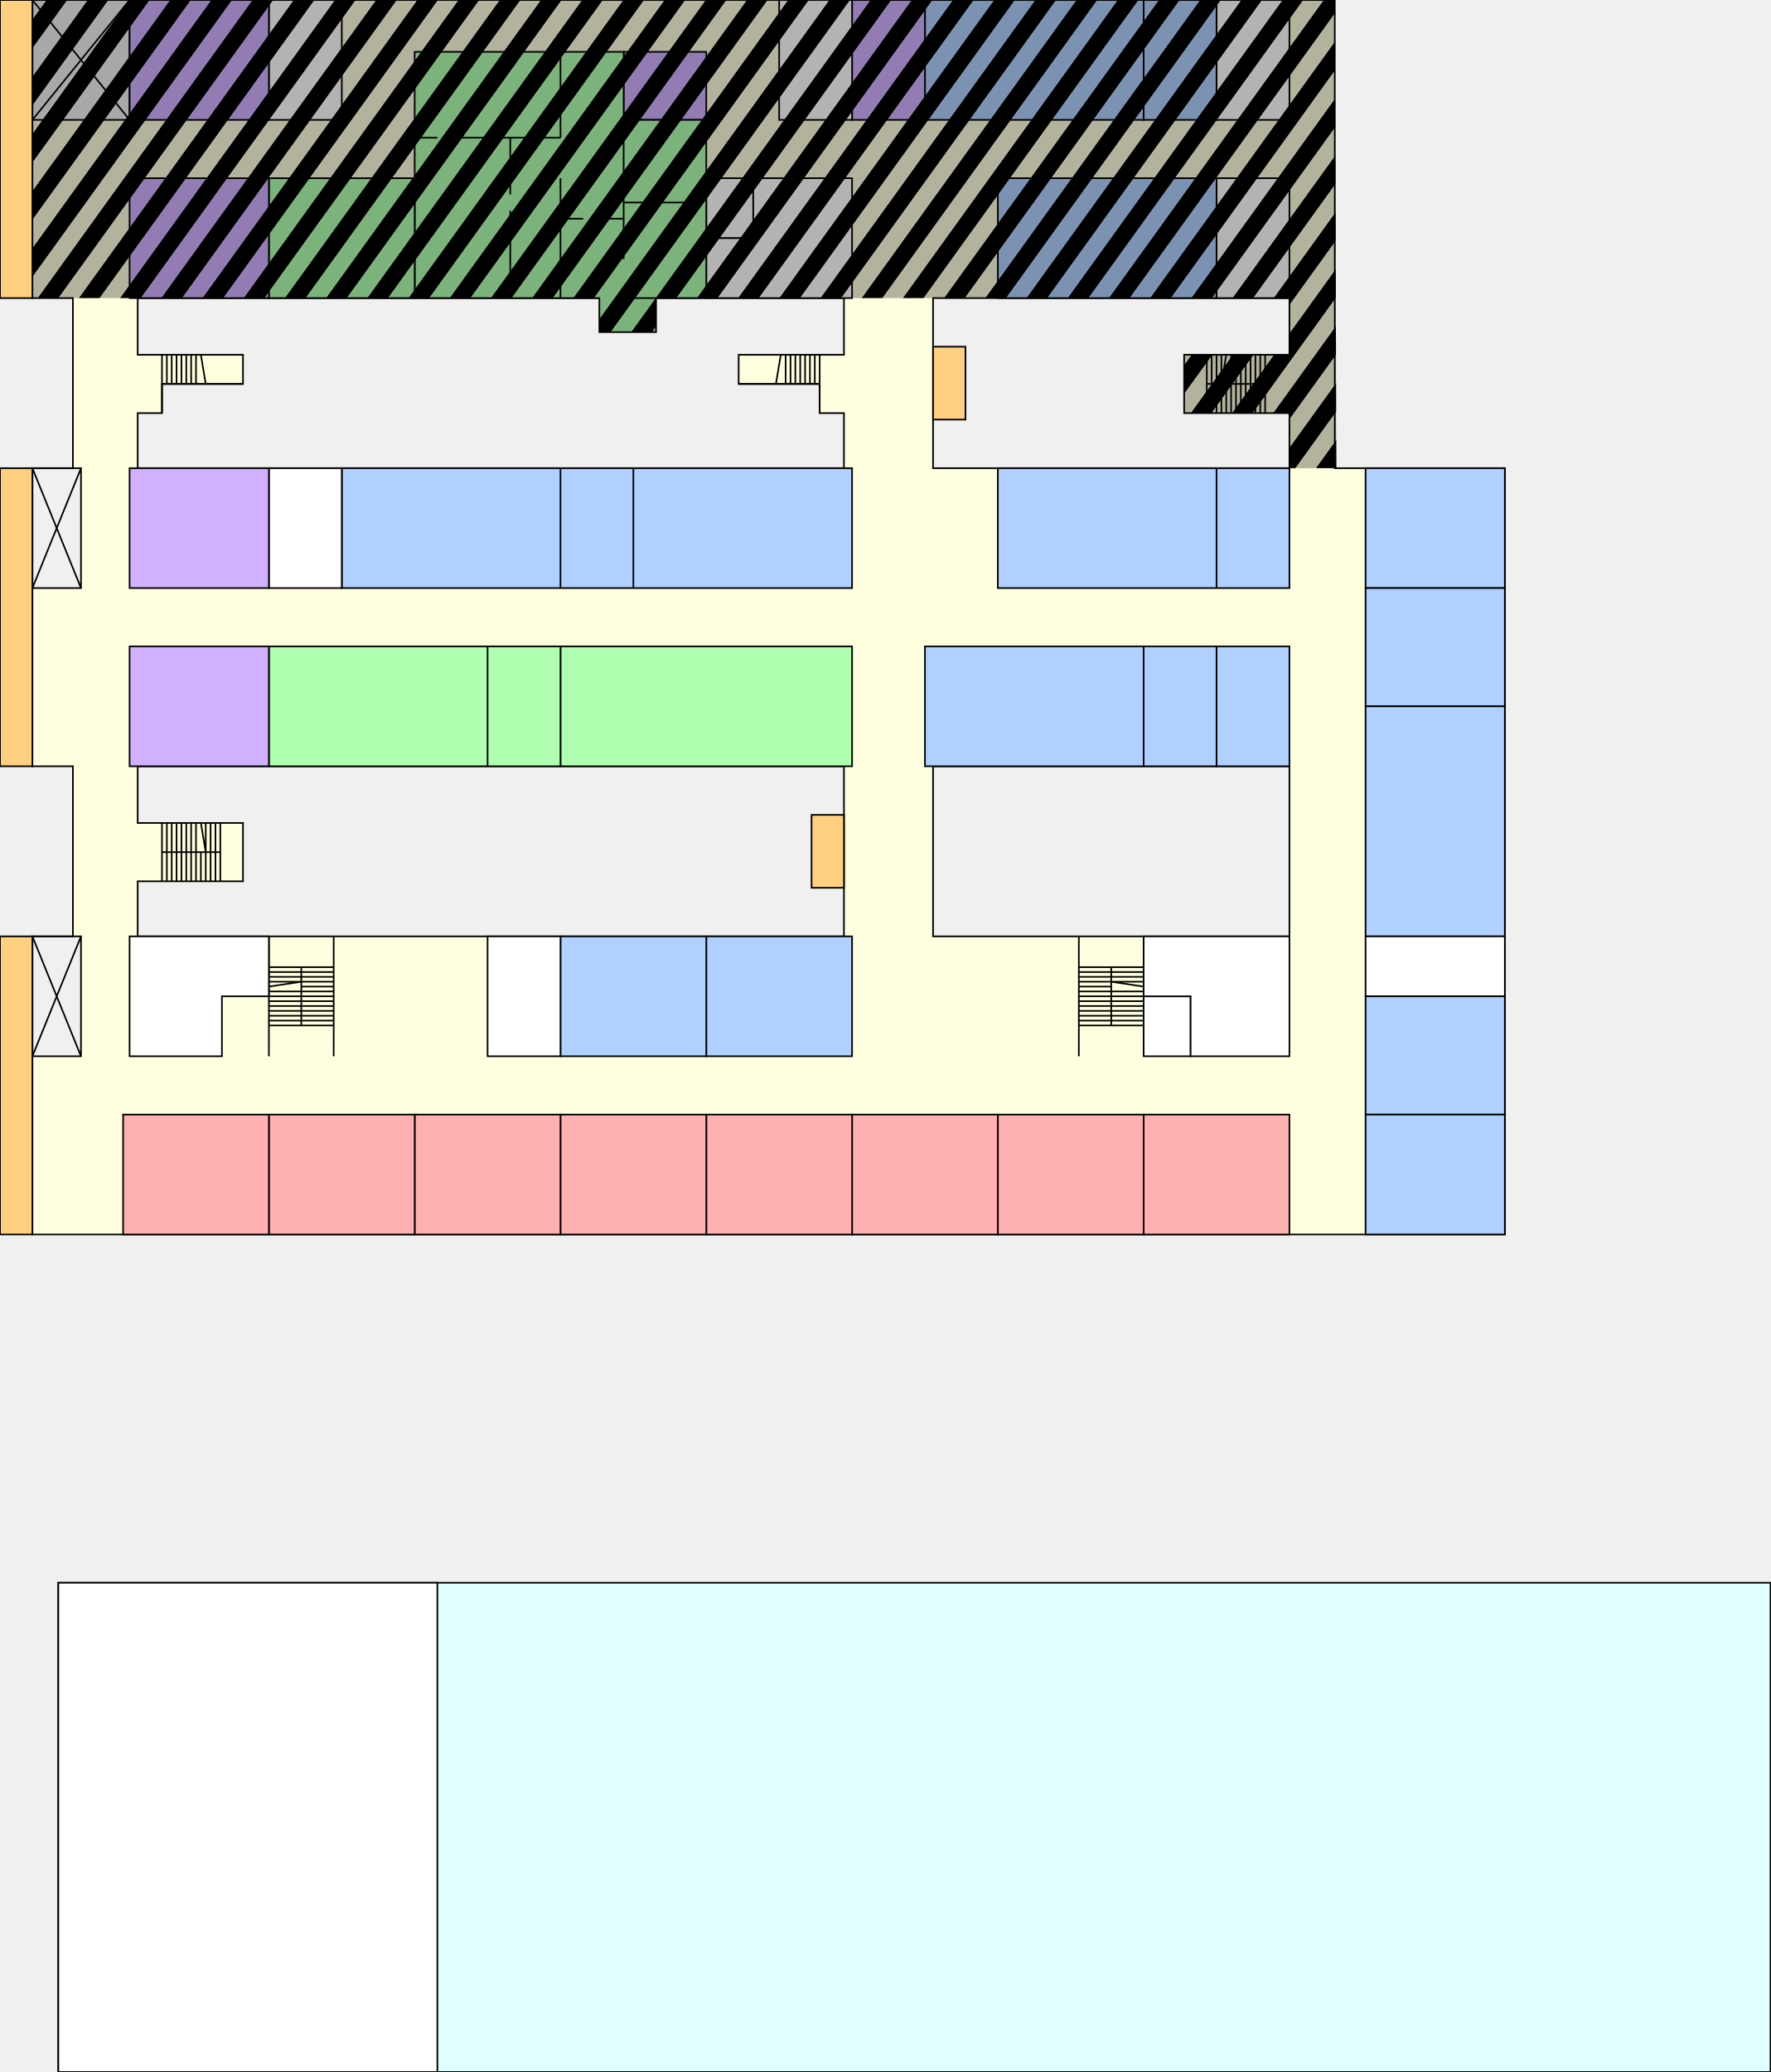
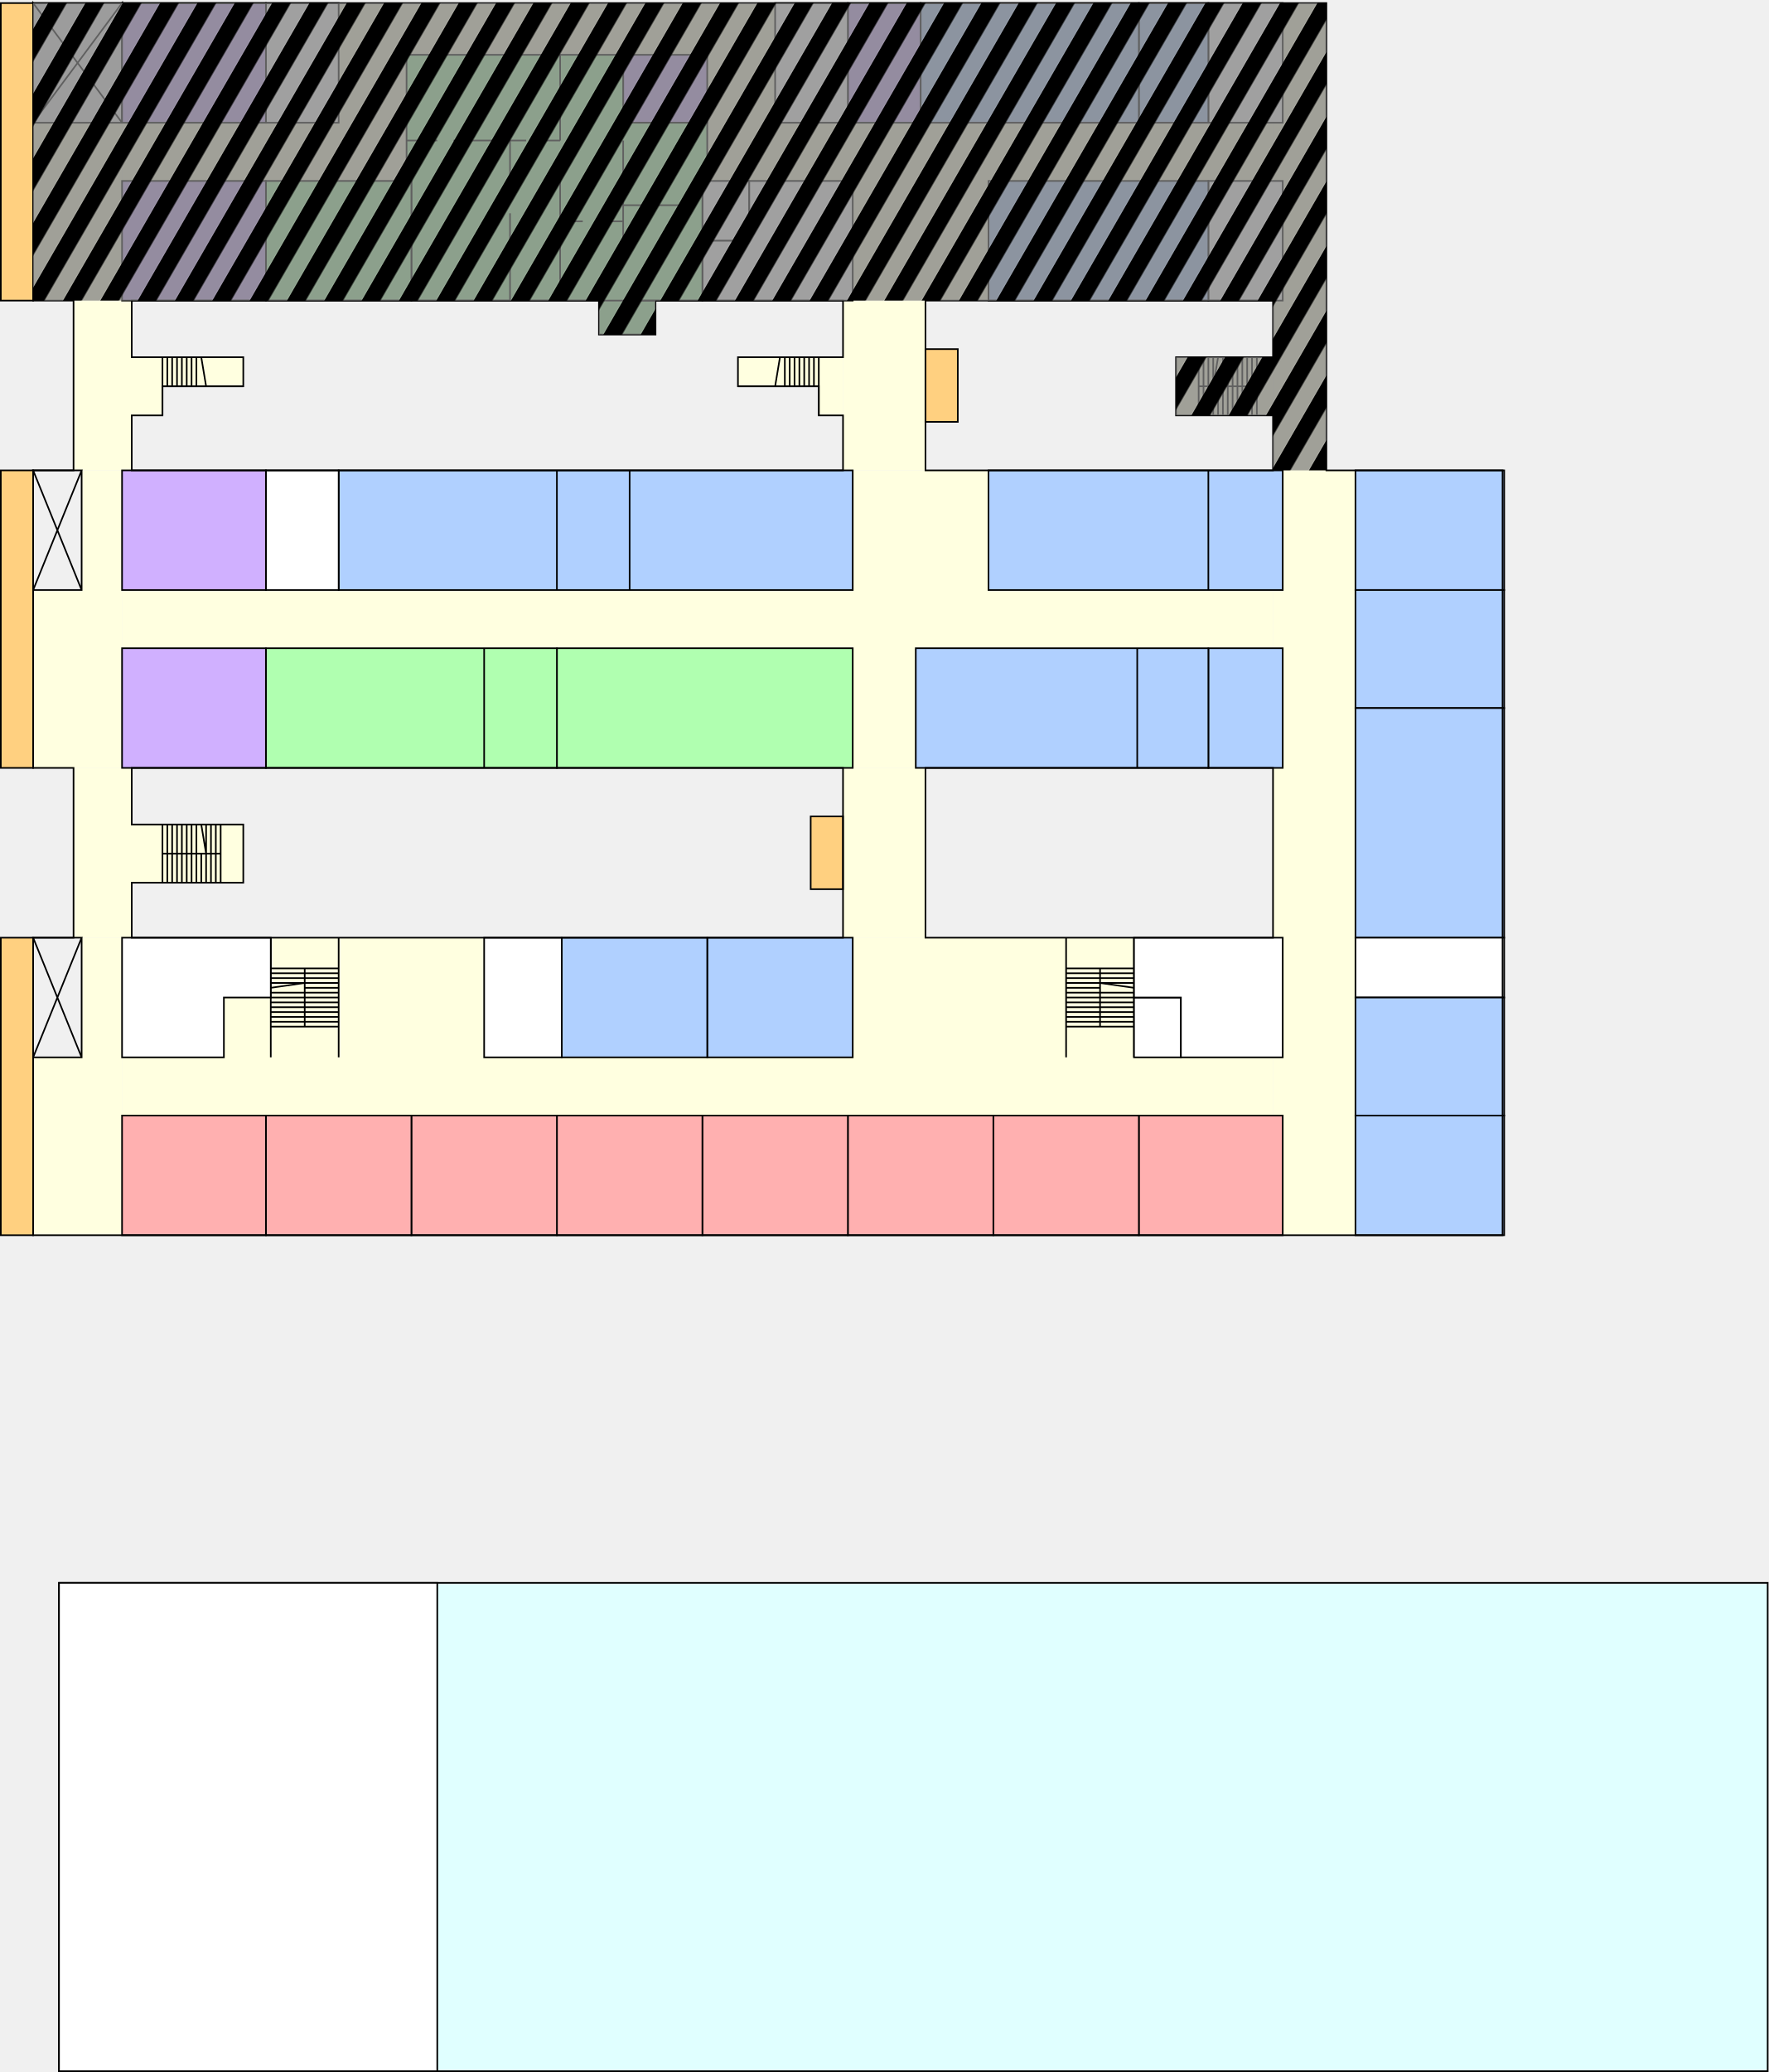
- <svg xmlns="http://www.w3.org/2000/svg" xmlns:xlink="http://www.w3.org/1999/xlink" width="1093" height="1279" version="1.1" id="svg282" viewBox="0 0 1093 1279">
-   <defs id="defs286">
-     <pattern xlink:href="#Strips1_1" id="pattern8677" patternTransform="matrix(10.9659,2.429615,-4.382316,6.079644,18.04458,-0.2154491)" />
-     <pattern patternUnits="userSpaceOnUse" width="2" height="1" patternTransform="translate(0,0) scale(10,10)" id="Strips1_1">
-       <rect style="fill:black;stroke:none;fill-opacity:0.3" x="0" y="0" width="2" height="1" id="backgroundRect" />
-       <rect style="fill:black;stroke:none" x="0" y="-0.5" width="1" height="2" id="rect2137" />
+ <svg xmlns="http://www.w3.org/2000/svg" width="1094" height="1281.4" version="1.1" id="svg282" viewBox="0 0 1094 1281.4">
+   <defs id="defs1">
+     <pattern id="backyard" patternUnits="userSpaceOnUse" width="20" height="20" patternTransform="rotate(30)">
+       <rect width="20" height="20" fill="gray" fill-opacity="0.75" id="backyard_bg" />
+       <rect x="0" y="0" width="10" height="20" fill="black" id="backyard_shade" />
    </pattern>
  </defs>
-   <g id="floor_3" style="display:inline">
-     <g transform="translate(20)" style="display:inline" id="bg3">
+   <g id="floor_3" style="display:inline" transform="translate(0.5,1.9)">
+     <g transform="translate(20)" id="bg3">
      <path fill="#e0ffff" stroke="#000000" stroke-width="1px" d="m 16,977 v 302 H 1073 V 977 Z" id="path161" />
      <path fill="#ffffff" stroke="#000000" stroke-width="1px" id="____pool" d="m 16,977 v 302 H 250 V 977 Z" />
-       <path id="____riverside3" style="display:inline;fill:#ffffe0;fill-opacity:1;stroke:none" d="M 0,74 V 184 H 60 V 74 Z m 30,215 v 74 H 0 V 473 H 60 V 289 Z m 0,289 v 74 H 0 V 762 H 60 V 578 Z" />
-       <path fill="#ffffe0" stroke="#000000" stroke-width="1px" d="M 776,762 H 909 V 289 H 804 V 0 h -28 z" id="____trainside3" style="display:inline;stroke:none" />
-       <path fill="#ffffe0" stroke="#000000" stroke-width="1px" d="M 25,184 V 289 H 65 V 184 Z m 476,0 v 105 h 55 V 184 Z M 25,473 V 578 H 65 V 473 Z m 476,0 v 105 h 55 V 473 Z" id="____passage3" style="display:inline;stroke:none" />
-       <path fill="#ffffe0" stroke="#000000" stroke-width="1px" d="m 65,255 h 15 v -18 h 50 V 219 H 65 Z m 436,-36 h -65 v 18 h 50 v 18 h 15 z m 210,0 v 36 h 65 V 219 Z M 65,508 v 36 h 65 v -36 z" id="____staircases3" style="display:inline;stroke:none" />
-       <path fill="#ffffe0" stroke="#000000" stroke-width="1px" d="M 60,578 V 762 H 776 V 578 Z" id="____S3" style="display:inline;stroke:none" />
-       <path fill="#ffffe0" stroke="#000000" stroke-width="1px" d="M 60,289 V 473 H 776 V 289 Z" id="____C3" style="display:inline;stroke:none" />
-       <path fill="#ffffe0" stroke="#000000" stroke-width="1px" d="M 60,0 V 184 H 776 V 0 Z" id="____N3" style="display:inline;stroke:none" />
-       <path fill="none" stroke="#000000" stroke-width="1px" d="M 60,74 0,0 H 60 L 0,74 V 0 Z M 60,0 V 74 H 0 Z M 30,363 0,289 H 30 L 0,363 v -74 z m 0,-74 v 74 H 0 Z M 30,652 0,578 H 30 L 0,652 v -74 z m 0,-74 v 74 H 0 Z" id="____atriums3" style="display:inline" />
-       <path fill="none" stroke="#000000" stroke-width="1px" d="m 65,184 h 436 v 35 h -65 v 18 h 50 v 18 h 15 v 34 H 65 v -34 h 15 v -18 h 50 V 219 H 65 Z m 491,0 h 220 v 35 h -65 v 36 h 65 v 34 H 556 Z M 65,473 H 501 V 578 H 65 v -34 h 65 V 508 H 65 Z m 491,0 V 578 H 776 V 473 Z" id="____inner3" style="display:inline" />
-       <path fill="none" stroke="#000000" stroke-width="1px" d="M 0,0 H 804 V 289 H 909 V 762 H 0 V 578 H 25 V 473 H 0 V 289 H 25 V 184 H 0 Z" id="____outer3" style="display:inline" />
-       <path fill="none" stroke="#000000" stroke-width="1px" d="m 646,578 v 74 z m 40,0 v 74 z m -20,19 v 36 z m -20,0 h 40 z m 0,3 h 40 z m 0,3 h 40 z m 0,3 h 40 z m 0,3 h 20 z m 0,3 h 40 z m 0,3 h 40 z m 0,3 h 40 z m 0,3 h 40 z m 0,3 h 40 z m 0,3 h 40 z m 0,3 h 40 z m 0,3 h 40 z m 40,-24 -20,-3 z" id="____staircase31" style="display:inline" />
-       <path fill="none" stroke="#000000" stroke-width="1px" d="m 146,578 v 74 z m 40,0 v 74 z m -20,19 v 36 z m -20,0 h 40 z m 0,3 h 40 z m 0,3 h 40 z m 0,3 h 40 z m 20,3 h 20 z m -20,3 h 40 z m 0,3 h 40 z m 0,3 h 40 z m 0,3 h 40 z m 0,3 h 40 z m 0,3 h 40 z m 0,3 h 40 z m 0,3 h 40 z m 0,-24 20,-3 z" id="____staircase32" style="display:inline" />
-       <path fill="none" stroke="#000000" stroke-width="1px" d="m 80,526 h 36 z m 0,-18 v 36 z m 3,0 v 36 z m 3,0 v 36 z m 3,0 v 36 z m 3,0 v 36 z m 3,0 v 36 z m 3,0 v 36 z m 3,0 v 36 z m 3,18 v 18 z m 3,-18 v 36 z m 3,0 v 36 z m 3,0 v 36 z m 3,0 v 36 z m -12,0 3,18 z" id="____staircase33" style="display:inline" />
-       <path fill="none" stroke="#000000" stroke-width="1px" d="m 725,237 h 36 z m 0,-18 v 36 z m 3,0 v 36 z m 3,0 v 36 z m 3,0 v 36 z m 3,18 v 18 z m 3,-18 v 36 z m 3,0 v 36 z m 3,0 v 36 z m 3,0 v 36 z m 3,0 v 36 z m 3,0 v 36 z m 3,0 v 36 z m 3,0 v 36 z m -24,0 -3,18 z" id="____staircase34" style="display:inline" />
-       <path fill="none" stroke="#000000" stroke-width="1px" d="m 436,237 h 50 z m 29,-18 v 18 z m 3,0 v 18 z m 3,0 v 18 z m 3,0 v 18 z m 3,0 v 18 z m 3,0 v 18 z m 3,0 v 18 z m 3,0 v 36 z m -24,0 -3,18 z" id="____staircase35" style="display:inline" />
-       <path fill="none" stroke="#000000" stroke-width="1px" d="m 80,237 h 50 z m 0,-18 v 36 z m 3,0 v 18 z m 3,0 v 18 z m 3,0 v 18 z m 3,0 v 18 z m 3,0 v 18 z m 3,0 v 18 z m 3,0 v 18 z m 3,18 z m 0,-18 3,18 z" id="____staircase36" style="display:inline" />
-       <path fill="#ffd080" stroke="#000000" stroke-width="1px" id="____veranda10" d="M -20,578 V 762 H 0 V 578 Z" style="display:inline" />
-       <path fill="#ffd080" stroke="#000000" stroke-width="1px" id="____veranda9" d="M -20,289 V 473 H 0 V 289 Z" style="display:inline" />
-       <path fill="#ffd080" stroke="#000000" stroke-width="1px" id="____veranda8" d="M -20,0 V 184 H 0 V 0 Z" style="display:inline" />
-       <path fill="#ffd080" stroke="#000000" stroke-width="1px" id="____veranda7" d="m 556,214 v 45 h 20 v -45 z" style="display:inline" />
-       <path fill="#ffd080" stroke="#000000" stroke-width="1px" id="____veranda6" d="m 481,503 v 45 h 20 v -45 z" style="display:inline" />
-       <path fill="#ffffff" stroke="#000000" stroke-width="1px" id="____EV31" d="m 686,615 v 37 h 29 v -37 z" style="display:inline" />
-       <path fill="#ffffff" stroke="#000000" stroke-width="1px" id="____WC31" d="m 686,578 h 90 v 74 h -61 v -37 h -29 z" style="display:inline" />
-       <path fill="#ffffff" stroke="#000000" stroke-width="1px" id="____WC32" d="m 60,578 h 86 v 37 h -29 v 37 H 60 v -37 z" style="display:inline" />
-       <path fill="#ffffff" stroke="#000000" stroke-width="1px" id="____EV32" d="m 416,110 v 37 h 29 v -37 z" style="display:inline" />
-       <path fill="#ffffff" stroke="#000000" stroke-width="1px" id="____WC33" d="m 506,184 h -90 v -37 h 29 v -37 h 61 z" style="display:inline" />
-       <path fill="#b0d0ff" stroke="#000000" stroke-width="1px" id="Student_Council_Room" d="m 823,289 v 74 h 86 v -74 z" style="display:inline" />
-       <path fill="#b0d0ff" stroke="#000000" stroke-width="1px" id="Students_Guidance_Dept_Office" d="m 823,363 v 73 h 86 v -73 z" style="display:inline" />
-       <path fill="#b0d0ff" stroke="#000000" stroke-width="1px" id="Students_Guidance_Room" d="m 823,436 v 142 h 86 V 436 Z" style="display:inline" />
-       <path fill="#ffffff" stroke="#000000" stroke-width="1px" id="____souko3" d="m 823,578 v 37 h 86 v -37 z" style="display:inline" />
-       <path fill="#b0d0ff" stroke="#000000" stroke-width="1px" id="PTA_Room" d="m 823,615 v 73 h 86 v -73 z" style="display:inline" />
-       <path fill="#b0d0ff" stroke="#000000" stroke-width="1px" id="Alumni_Association_Room" d="m 823,688 v 74 h 86 v -74 z" style="display:inline" />
-       <path fill="#ffb0b0" stroke="#000000" stroke-width="1px" id="Room_S31" d="m 686,688 v 74 h 90 v -74 z" style="display:inline" />
-       <path fill="#ffb0b0" stroke="#000000" stroke-width="1px" id="Room_S32" d="m 596,688 v 74 h 90 v -74 z" style="display:inline" />
-       <path fill="#ffb0b0" stroke="#000000" stroke-width="1px" id="Room_S33" d="m 506,688 v 74 h 90 v -74 z" style="display:inline" />
-       <path fill="#ffb0b0" stroke="#000000" stroke-width="1px" id="Room_S34" d="m 416,688 v 74 h 90 v -74 z" style="display:inline" />
-       <path fill="#ffb0b0" stroke="#000000" stroke-width="1px" id="Room_S35" d="m 326,688 v 74 h 90 v -74 z" style="display:inline" />
-       <path fill="#ffb0b0" stroke="#000000" stroke-width="1px" id="Room_S36" d="m 236,688 v 74 h 90 v -74 z" style="display:inline" />
-       <path fill="#ffb0b0" stroke="#000000" stroke-width="1px" id="Room_S37" d="m 146,688 v 74 h 90 v -74 z" style="display:inline" />
-       <path fill="#ffb0b0" stroke="#000000" stroke-width="1px" id="Room_S38" d="m 56,688 v 74 h 90 v -74 z" style="display:inline" />
-       <path d="m 416,578 v 74 h 90 v -74 z" id="Lecture_Room_1" style="display:inline;fill:#b0d0ff;fill-opacity:1;stroke:#000000;stroke-opacity:1" />
-       <path d="m 326,578 v 74 h 90 v -74 z" id="Lecture_Room_2" style="display:inline;fill:#b0d0ff;fill-opacity:1;stroke:#000000;stroke-opacity:1" />
-       <path fill="#ffffff" stroke="#000000" stroke-width="1px" id="____souko4" d="m 281,578 v 74 h 45 v -74 z" style="display:inline" />
-       <path fill="#b0d0ff" stroke="#000000" stroke-width="1px" id="Dark_Room" d="m 731,399 v 74 h 45 v -74 z" style="display:inline" />
-       <path fill="#b0d0ff" stroke="#000000" stroke-width="1px" id="Earth_Science_Lab" d="m 551,399 v 74 h 180 v -74 z m 135,0 v 74 z" style="display:inline" />
-       <path fill="#b0ffb0" stroke="#000000" stroke-width="1px" id="Science_Research_Lab" d="m 326,399 v 74 h 180 v -74 z" style="display:inline" />
-       <path fill="#b0ffb0" stroke="#000000" stroke-width="1px" id="Life_Science_Lab" d="m 146,399 v 74 h 180 v -74 z m 135,0 v 74 z" style="display:inline" />
-       <path d="m 60,399 v 74 h 86 v -74 z" id="Room_C31" style="display:inline;fill:#d0b0ff;fill-opacity:1;stroke:#000000;stroke-opacity:1" />
-       <path fill="#b0d0ff" stroke="#000000" stroke-width="1px" id="Physics_Lab" d="m 596,289 v 74 h 180 v -74 z m 135,0 v 74 z" style="display:inline" />
-       <path fill="#b0d0ff" stroke="#000000" stroke-width="1px" id="Biology_Lab" d="m 191,289 v 74 h 315 v -74 z m 135,0 v 74 h 45 v -74 z" style="display:inline" />
-       <path fill="#ffffff" stroke="#000000" stroke-width="1px" id="____souko6" d="m 146,289 v 74 h 45 v -74 z" style="display:inline" />
-       <path d="m 60,289 v 74 h 86 v -74 z" id="Room_C32" style="display:inline;fill:#d0b0ff;fill-opacity:1;stroke:#000000;stroke-opacity:1" />
-       <path fill="#ffffff" stroke="#000000" stroke-width="1px" id="____souko7" d="m 731,110 v 74 h 45 v -74 z" style="display:inline" />
-       <path d="m 596,110 v 74 h 135 v -74 z" id="Chemistry_Lab_1" style="display:inline;fill:#b0d0ff;fill-opacity:1;stroke:#000000;stroke-opacity:1" />
-       <path fill="#d0b0ff" stroke="#000000" stroke-width="1px" id="Low_temperature_Lab" d="m 365,32 v 42 h 51 V 32 Z" style="display:inline" />
-       <path fill="#b0ffb0" stroke="#000000" stroke-width="1px" id="Environmental_Biosciences_Lab" d="m 236,32 h 129 v 42 h 51 v 110 h -31 v 21 H 350 V 184 H 236 Z m 24,53 h 45 z m 35,0 v 35 z m 20,0 h 11 z m 11,0 V 32 Z m 39,0 v 75 z m 0,50 h -15 z m 0,-10 h 40 z m 20,59 h -20 z m -59,0 v -74 z m 0,-49 h 14 z m -31,49 V 130 Z M 236,85 h 14 z" style="display:inline" />
-       <path fill="#b0ffb0" stroke="#000000" stroke-width="1px" id="Clean_Bench_Room" d="m 146,110 v 74 h 90 v -74 z" style="display:inline" />
-       <path d="m 60,110 v 74 h 86 v -74 z" id="Room_N31" style="display:inline;fill:#d0b0ff;fill-opacity:1;stroke:#000000;stroke-opacity:1" />
-       <path fill="#ffffff" stroke="#000000" stroke-width="1px" id="____chogo" d="m 731,0 v 74 h 45 V 0 Z" style="display:inline" />
-       <path d="m 686,0 v 74 h 45 V 0 Z" id="Chemistry_Dept_Office" style="display:inline;fill:#b0d0ff;fill-opacity:1;stroke:#000000;stroke-opacity:1" />
-       <path d="M 551,0 V 74 H 686 V 0 Z" id="Chemistry_Lab_2" style="display:inline;fill:#b0d0ff;fill-opacity:1;stroke:#000000;stroke-opacity:1" />
-       <path fill="#d0b0ff" stroke="#000000" stroke-width="1px" id="Staff_Station" d="m 506,0 v 74 h 45 V 0 Z" style="display:inline" />
-       <path fill="#ffffff" stroke="#000000" stroke-width="1px" id="____souko8" d="m 461,0 v 74 h 45 V 0 Z" style="display:inline" />
-       <path fill="#ffffff" stroke="#000000" stroke-width="1px" id="____souko5" d="m 146,0 v 74 h 45 V 0 Z" style="display:inline" />
-       <path d="m 60,0 v 74 h 86 V 0 Z" id="Room_N32" style="display:inline;fill:#d0b0ff;fill-opacity:1;stroke:#000000;stroke-opacity:1" />
-       <path id="path353" style="display:inline;fill:url(#pattern8677);fill-rule:evenodd;stroke-width:0;stroke-linecap:square;stroke-linejoin:round;stroke-miterlimit:0;paint-order:markers stroke fill" d="m 60,0 h 804 l 1,289 h -29 v -34 h -65 v -36 h 65 V 184 H 445 v 21 H 410 V 184 H 60 Z" class="UnoptimicedTransforms" transform="translate(-60)" />
+       <path id="____riverside3" style="fill:#ffffe0;fill-opacity:1;stroke:none" d="M 0,74 V 184 H 55 V 74 Z m 30,215 v 74 H 0 V 473 H 55 V 289 Z m 0,289 v 74 H 0 V 762 H 55 V 578 Z" />
+       <path fill="#ffffe0" d="M 767,762 H 910 V 289 H 800 V 0 h -33 z" id="____trainside3" />
+       <path fill="#ffffe0" d="M 25,184 V 289 H 61 V 184 Z m 476,0 v 105 h 51 V 184 Z M 25,473 V 578 H 61 V 473 Z m 476,0 v 105 h 51 V 473 Z" id="____passage3" />
+       <path fill="#ffffe0" d="m 61,255 h 19 v -18 h 50 V 219 H 61 Z m 440,-36 h -65 v 18 h 50 v 18 h 15 z m 206,0 v 36 h 60 V 219 Z M 61,508 v 36 h 69 v -36 z" id="____staircases3" />
+       <path fill="#ffffe0" d="M 55,578 V 762 H 767 V 578 Z" id="____S3" />
+       <path fill="#ffffe0" d="M 55,289 V 473 H 767 V 289 Z" id="____C3" />
+       <path fill="#ffffe0" d="M 55,0 V 184 H 767 V 0 Z" id="____N3" />
+       <path fill="none" stroke="#000000" stroke-width="1px" d="M 55,74 0,0 H 55 L 0,74 V 0 Z M 55,0 V 74 H 0 Z M 30,363 0,289 H 30 L 0,363 v -74 z m 0,-74 v 74 H 0 Z M 30,652 0,578 H 30 L 0,652 v -74 z m 0,-74 v 74 H 0 Z" id="____atriums3" />
+       <path fill="none" stroke="#000000" stroke-width="1px" d="m 639,578 v 74 z m 42,0 v 74 z m -21,19 v 36 z m -21,0 h 42 z m 0,3 h 42 z m 0,3 h 42 z m 0,3 h 42 z m 0,3 h 21 z m 0,3 h 42 z m 0,3 h 42 z m 0,3 h 42 z m 0,3 h 42 z m 0,3 h 42 z m 0,3 h 42 z m 0,3 h 42 z m 0,3 h 42 z m 42,-24 -21,-3 z" id="____staircase31" />
+       <path fill="none" stroke="#000000" stroke-width="1px" d="m 147,578 v 74 z m 42,0 v 74 z m -21,19 v 36 z m -21,0 h 42 z m 0,3 h 42 z m 0,3 h 42 z m 0,3 h 42 z m 21,3 h 21 z m -21,3 h 42 z m 0,3 h 42 z m 0,3 h 42 z m 0,3 h 42 z m 0,3 h 42 z m 0,3 h 42 z m 0,3 h 42 z m 0,3 h 42 z m 0,-24 21,-3 z" id="____staircase32" />
+       <path fill="none" stroke="#000000" stroke-width="1px" d="m 80,526 h 36 z m 0,-18 v 36 z m 3,0 v 36 z m 3,0 v 36 z m 3,0 v 36 z m 3,0 v 36 z m 3,0 v 36 z m 3,0 v 36 z m 3,0 v 36 z m 3,18 v 18 z m 3,-18 v 36 z m 3,0 v 36 z m 3,0 v 36 z m 3,0 v 36 z m -12,0 3,18 z" id="____staircase33" />
+       <path fill="none" stroke="#000000" stroke-width="1px" d="m 721,237 h 36 z m 0,-18 v 36 z m 3,0 v 36 z m 3,0 v 36 z m 3,0 v 36 z m 3,18 v 18 z m 3,-18 v 36 z m 3,0 v 36 z m 3,0 v 36 z m 3,0 v 36 z m 3,0 v 36 z m 3,0 v 36 z m 3,0 v 36 z m 3,0 v 36 z m -24,0 -3,18 z" id="____staircase34" />
+       <path fill="none" stroke="#000000" stroke-width="1px" d="m 436,237 h 50 z m 29,-18 v 18 z m 3,0 v 18 z m 3,0 v 18 z m 3,0 v 18 z m 3,0 v 18 z m 3,0 v 18 z m 3,0 v 18 z m 3,0 v 36 z m -24,0 -3,18 z" id="____staircase35" />
+       <path fill="none" stroke="#000000" stroke-width="1px" d="m 80,237 h 50 z m 0,-18 v 36 z m 3,0 v 18 z m 3,0 v 18 z m 3,0 v 18 z m 3,0 v 18 z m 3,0 v 18 z m 3,0 v 18 z m 3,0 v 18 z m 3,18 z m 0,-18 3,18 z" id="____staircase36" />
+       <path fill="#ffd080" stroke="#000000" stroke-width="1px" id="____veranda10" d="M -20,578 V 762 H 0 V 578 Z" />
+       <path fill="#ffd080" stroke="#000000" stroke-width="1px" id="____veranda9" d="M -20,289 V 473 H 0 V 289 Z" />
+       <path fill="#ffd080" stroke="#000000" stroke-width="1px" id="____veranda8" d="M -20,0 V 184 H 0 V 0 Z" />
+       <path fill="#ffd080" stroke="#000000" stroke-width="1px" id="____veranda7" d="m 552,214 v 45 h 20 v -45 z" />
+       <path fill="#ffd080" stroke="#000000" stroke-width="1px" id="____veranda6" d="m 481,503 v 45 h 20 v -45 z" />
+       <path fill="#ffffff" stroke="#000000" stroke-width="1px" id="____EV31" d="m 681,615 v 37 h 29 v -37 z" />
+       <path fill="#ffffff" stroke="#000000" stroke-width="1px" id="____WC31" d="m 681,578 h 92 v 74 h -63 v -37 h -29 z" />
+       <path fill="#ffffff" stroke="#000000" stroke-width="1px" id="____WC32" d="m 55,578 h 92 v 37 h -29 v 37 H 55 Z" />
+       <path fill="#ffffff" stroke="#000000" stroke-width="1px" id="____EV32" d="m 414,110 v 37 h 29 v -37 z" />
+       <path fill="#ffffff" stroke="#000000" stroke-width="1px" id="____WC33" d="m 507,184 h -93 v -37 h 29 v -37 h 64 z" />
+       <path fill="#b0d0ff" stroke="#000000" stroke-width="1px" id="Student_Council_Room" d="m 818,289 v 74 h 92 v -74 z" />
+       <path fill="#b0d0ff" stroke="#000000" stroke-width="1px" id="Students_Guidance_Dept_Office" d="m 818,363 v 73 h 92 v -73 z" />
+       <path fill="#b0d0ff" stroke="#000000" stroke-width="1px" id="Students_Guidance_Room" d="m 818,436 v 142 h 92 V 436 Z" />
+       <path fill="#ffffff" stroke="#000000" stroke-width="1px" id="____souko3" d="m 818,578 v 37 h 92 v -37 z" />
+       <path fill="#b0d0ff" stroke="#000000" stroke-width="1px" id="PTA_Room" d="m 818,615 v 73 h 92 v -73 z" />
+       <path fill="#b0d0ff" stroke="#000000" stroke-width="1px" id="Alumni_Association_Room" d="m 818,688 v 74 h 92 v -74 z" />
+       <path fill="#ffb0b0" stroke="#000000" stroke-width="1px" id="Room_S31" d="m 684,688 v 74 h 89 v -74 z" />
+       <path fill="#ffb0b0" stroke="#000000" stroke-width="1px" id="Room_S32" d="m 594,688 v 74 h 90 v -74 z" />
+       <path fill="#ffb0b0" stroke="#000000" stroke-width="1px" id="Room_S33" d="m 504,688 v 74 h 90 v -74 z" />
+       <path fill="#ffb0b0" stroke="#000000" stroke-width="1px" id="Room_S34" d="m 414,688 v 74 h 90 v -74 z" />
+       <path fill="#ffb0b0" stroke="#000000" stroke-width="1px" id="Room_S35" d="m 324,688 v 74 h 90 v -74 z" />
+       <path fill="#ffb0b0" stroke="#000000" stroke-width="1px" id="Room_S36" d="m 234,688 v 74 h 90 v -74 z" />
+       <path fill="#ffb0b0" stroke="#000000" stroke-width="1px" id="Room_S37" d="m 144,688 v 74 h 90 v -74 z" />
+       <path fill="#ffb0b0" stroke="#000000" stroke-width="1px" id="Room_S38" d="m 55,688 v 74 h 89 v -74 z" />
+       <path d="m 417,578 v 74 h 90 v -74 z" id="Lecture_Room_1" style="fill:#b0d0ff;fill-opacity:1;stroke:#000000;stroke-opacity:1" />
+       <path d="m 327,578 v 74 h 90 v -74 z" id="Lecture_Room_2" style="fill:#b0d0ff;fill-opacity:1;stroke:#000000;stroke-opacity:1" />
+       <path fill="#ffffff" stroke="#000000" stroke-width="1px" id="____souko4" d="m 279,578 v 74 h 48 v -74 z" />
+       <path fill="#b0d0ff" stroke="#000000" stroke-width="1px" id="Dark_Room" d="m 727,399 v 74 h 46 v -74 z" />
+       <path fill="#b0d0ff" stroke="#000000" stroke-width="1px" id="Earth_Science_Lab" d="m 546,399 v 74 h 181 v -74 z m 137,0 v 74 z" />
+       <path fill="#b0ffb0" stroke="#000000" stroke-width="1px" id="Science_Research_Lab" d="m 324,399 v 74 h 183 v -74 z" />
+       <path fill="#b0ffb0" stroke="#000000" stroke-width="1px" id="Life_Science_Lab" d="m 144,399 v 74 h 180 v -74 z m 135,0 v 74 z" />
+       <path d="m 55,399 v 74 h 89 v -74 z" id="Room_C31" style="fill:#d0b0ff;fill-opacity:1;stroke:#000000;stroke-opacity:1" />
+       <path fill="#b0d0ff" stroke="#000000" stroke-width="1px" id="Physics_Lab" d="m 591,289 v 74 h 182 v -74 z m 136,0 v 74 z" />
+       <path fill="#b0d0ff" stroke="#000000" stroke-width="1px" id="Biology_Lab" d="m 189,289 v 74 h 318 v -74 z m 135,0 v 74 h 45 v -74 z" />
+       <path fill="#ffffff" stroke="#000000" stroke-width="1px" id="____souko6" d="m 144,289 v 74 h 45 v -74 z" />
+       <path d="m 55,289 v 74 h 89 v -74 z" id="Room_C32" style="fill:#d0b0ff;fill-opacity:1;stroke:#000000;stroke-opacity:1" />
+       <path fill="#ffffff" stroke="#000000" stroke-width="1px" id="____souko7" d="m 727,110 v 74 h 46 v -74 z" />
+       <path d="m 591,110 v 74 h 136 v -74 z" id="Chemistry_Lab_1" style="fill:#b0d0ff;fill-opacity:1;stroke:#000000;stroke-opacity:1" />
+       <path fill="#d0b0ff" stroke="#000000" stroke-width="1px" id="Low_temperature_Lab" d="m 365,32 v 42 h 52 V 32 Z" />
+       <path fill="#b0ffb0" stroke="#000000" stroke-width="1px" id="Environmental_Biosciences_Lab" d="m 231,32 h 134 v 42 h 52 v 36 h -3 v 74 h -29 v 21 H 350 V 184 H 234 v -74 h -3 z m 29,53 h 45 z m 35,0 v 35 z m 20,0 h 11 z m 11,0 V 32 Z m 39,0 v 75 z m 0,50 h -15 z m 0,-10 h 40 z m 20,59 h -20 z m -59,0 v -74 z m 0,-49 h 14 z m -31,49 V 130 Z M 231,85 h 19 z" />
+       <path fill="#b0ffb0" stroke="#000000" stroke-width="1px" id="Clean_Bench_Room" d="m 144,110 v 74 h 90 v -74 z" />
+       <path d="m 55,110 v 74 h 89 v -74 z" id="Room_N31" style="fill:#d0b0ff;fill-opacity:1;stroke:#000000;stroke-opacity:1" />
+       <path fill="#ffffff" stroke="#000000" stroke-width="1px" id="____chogo" d="m 727,0 v 74 h 46 V 0 Z" />
+       <path d="m 684,0 v 74 h 43 V 0 Z" id="Chemistry_Dept_Office" style="fill:#b0d0ff;fill-opacity:1;stroke:#000000;stroke-opacity:1" />
+       <path d="M 549,0 V 74 H 684 V 0 Z" id="Chemistry_Lab_2" style="fill:#b0d0ff;fill-opacity:1;stroke:#000000;stroke-opacity:1" />
+       <path fill="#d0b0ff" stroke="#000000" stroke-width="1px" id="Staff_Station" d="m 504,0 v 74 h 45 V 0 Z" />
+       <path fill="#ffffff" stroke="#000000" stroke-width="1px" id="____souko8" d="m 459,0 v 74 h 45 V 0 Z" />
+       <path fill="#ffffff" stroke="#000000" stroke-width="1px" id="____souko5" d="m 144,0 v 74 h 45 V 0 Z" />
+       <path d="m 55,0 v 74 h 89 V 0 Z" id="Room_N32" style="fill:#d0b0ff;fill-opacity:1;stroke:#000000;stroke-opacity:1" />
+       <path fill="none" stroke="#000000" stroke-width="1px" d="m 61,184 h 440 v 35 h -65 v 18 h 50 v 18 h 15 v 34 H 61 v -34 h 19 v -18 h 50 V 219 H 61 Z m 491,0 h 215 v 35 h -60 v 36 h 60 v 34 H 552 Z M 61,473 H 501 V 578 H 61 v -34 h 69 V 508 H 61 Z m 491,0 V 578 H 767 V 473 Z" id="____inner3" />
+       <path fill="none" stroke="#000000" stroke-width="1px" d="M 0,0 H 800 V 289 H 909 V 762 H 0 V 578 H 25 V 473 H 0 V 289 H 25 V 184 H 0 Z" id="____outer3" />
+       <path id="____backyard31" style="fill:url(#backyard);fill-rule:evenodd;stroke-width:0;stroke-linecap:square;stroke-linejoin:round;stroke-miterlimit:0;paint-order:markers stroke fill" d="m 60,0 h 800 v 289 h -33 v -34 h -60 v -36 h 60 V 184 H 445 v 21 H 410 V 184 H 60 Z" class="UnoptimicedTransforms" transform="translate(-60)" />
    </g>
  </g>
</svg>
